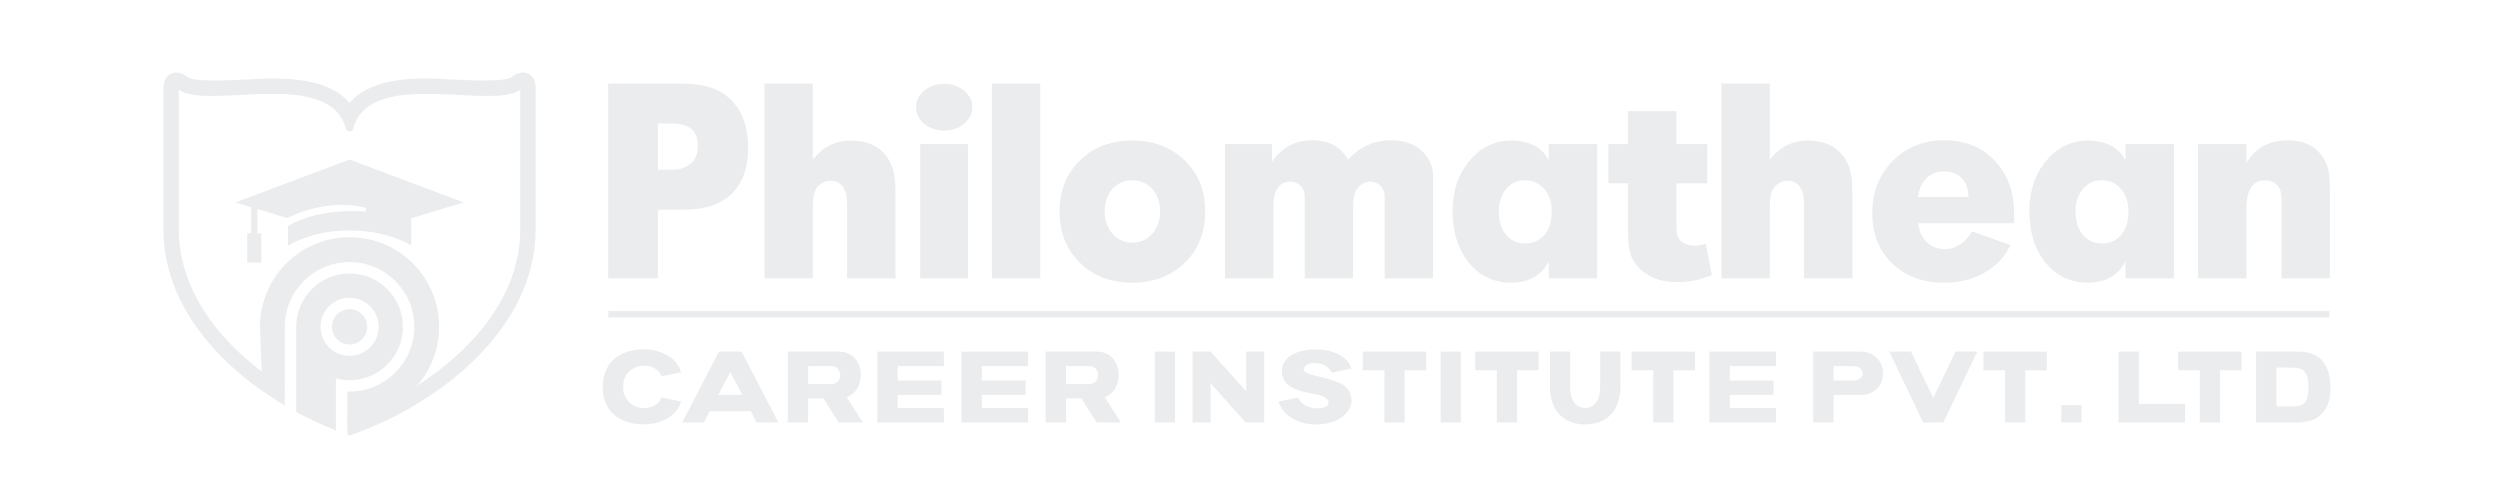
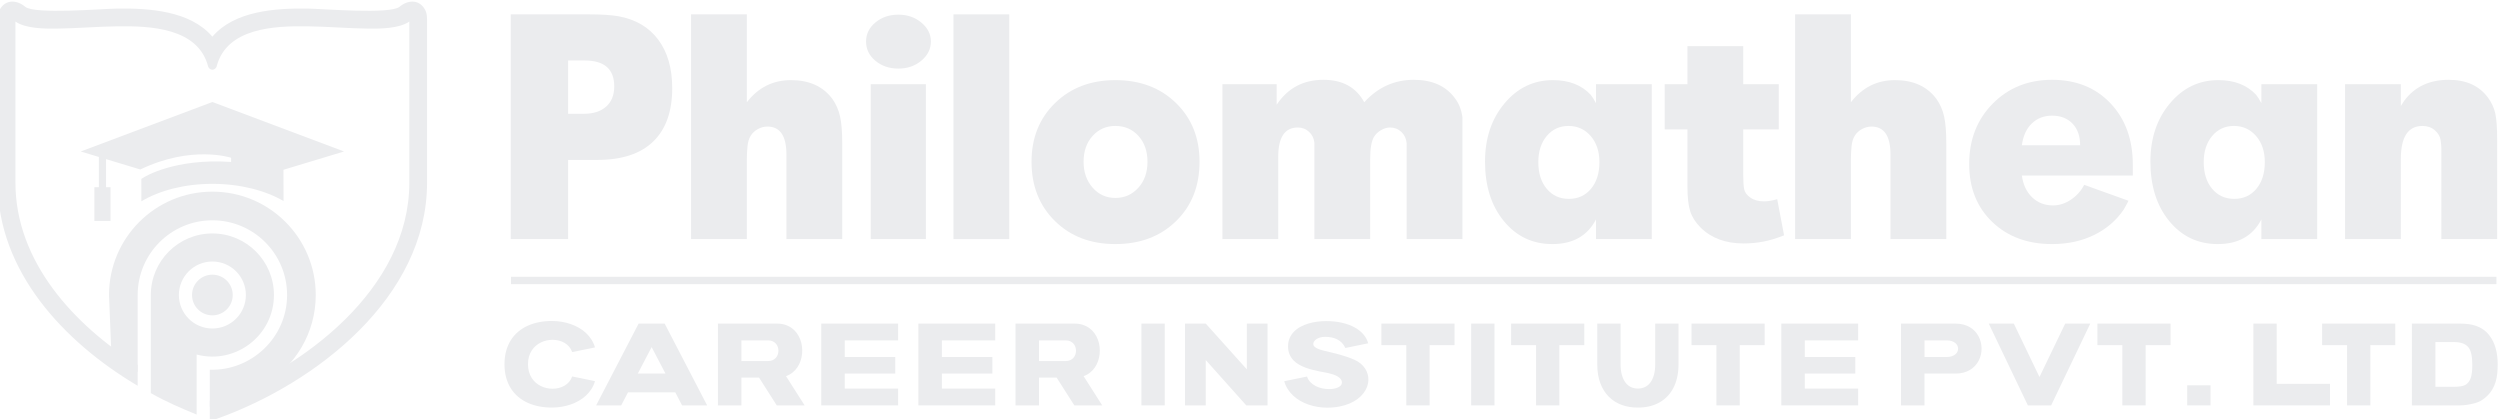
- <svg xmlns="http://www.w3.org/2000/svg" xml:space="preserve" width="50mm" height="10mm" version="1.1" shape-rendering="geometricPrecision" text-rendering="geometricPrecision" image-rendering="optimizeQuality" fill-rule="evenodd" clip-rule="evenodd" viewBox="0 0 5000 1000">
+ <svg xmlns="http://www.w3.org/2000/svg" xml:space="preserve" width="77.243mm" height="12.939mm" version="1.1" shape-rendering="geometricPrecision" text-rendering="geometricPrecision" image-rendering="optimizeQuality" fill-rule="evenodd" clip-rule="evenodd" viewBox="0 0 7724.3 1293.9">
  <g id="Layer_x0020_1">
-     <g id="_2494836480544">
+     <g id="_2494831022944">
      <g>
-         <path fill="#EBECEE" fill-rule="nonzero" d="M1246.21 773.53c0,4.8 0.57,9.2 1.71,13.18 1.14,3.99 2.72,7.56 4.75,10.73 2.02,3.16 4.39,5.91 7.11,8.25 2.72,2.34 5.66,4.27 8.82,5.82 3.17,1.58 6.46,2.72 9.9,3.48 3.45,0.76 6.9,1.14 10.35,1.14 3.76,0 7.4,-0.45 10.97,-1.36 3.57,-0.89 6.86,-2.25 9.87,-4.02 3,-1.8 5.66,-4.02 7.94,-6.67 2.27,-2.66 4.01,-5.76 5.18,-9.24l39.54 8.1c-1.4,4.93 -3.42,9.45 -6.11,13.63 -2.69,4.17 -5.82,7.97 -9.45,11.35 -3.64,3.42 -7.69,6.39 -12.15,8.95 -4.46,2.57 -9.2,4.75 -14.23,6.49 -5.03,1.74 -10.22,3.06 -15.62,3.98 -5.41,0.92 -10.85,1.39 -16.39,1.43 -7.84,0.03 -15.34,-0.61 -22.48,-1.97 -7.15,-1.36 -13.79,-3.41 -19.93,-6.16 -6.13,-2.75 -11.7,-6.23 -16.7,-10.44 -4.99,-4.17 -9.26,-9.08 -12.77,-14.64 -3.51,-5.54 -6.23,-11.83 -8.16,-18.79 -1.93,-6.99 -2.88,-14.67 -2.88,-23.05 0,-8.39 0.95,-16.07 2.88,-23.06 1.93,-6.96 4.65,-13.25 8.16,-18.79 3.51,-5.56 7.78,-10.47 12.77,-14.64 5,-4.21 10.57,-7.69 16.7,-10.44 6.14,-2.75 12.78,-4.8 19.93,-6.16 7.14,-1.36 14.64,-2 22.48,-1.96 5.54,0.03 10.98,0.5 16.39,1.42 5.4,0.92 10.59,2.24 15.62,3.98 5.03,1.74 9.77,3.92 14.23,6.49 4.46,2.56 8.51,5.53 12.15,8.95 3.63,3.38 6.76,7.18 9.42,11.35 2.66,4.14 4.71,8.7 6.14,13.63l-39.54 8.1c-1.17,-3.48 -2.91,-6.58 -5.18,-9.24 -2.28,-2.65 -4.94,-4.87 -7.94,-6.67 -3.01,-1.77 -6.3,-3.13 -9.87,-4.02 -3.57,-0.91 -7.21,-1.36 -10.97,-1.36 -3.45,0 -6.9,0.38 -10.35,1.14 -3.44,0.76 -6.73,1.9 -9.9,3.45 -3.16,1.52 -6.1,3.45 -8.82,5.79 -2.72,2.34 -5.09,5.09 -7.11,8.19 -2.03,3.13 -3.61,6.67 -4.75,10.59 -1.14,3.96 -1.71,8.29 -1.71,13.07z" />
-         <path id="_1" fill="#EBECEE" fill-rule="nonzero" d="M1364.36 844.97l73.63 -141.75 45.17 0 73.62 141.75 -43.45 0 -11.77 -22.58 -81.97 0 -11.77 22.58 -43.46 0zm120.19 -55.16l-23.97 -45.86 -23.98 45.86 47.95 0z" />
-         <path id="_2" fill="#EBECEE" fill-rule="nonzero" d="M1677.9 703.22c5.28,0 10.06,0.7 14.36,2.12 4.3,1.42 8.13,3.35 11.51,5.85 3.39,2.5 6.26,5.44 8.67,8.82 2.4,3.39 4.33,7.02 5.82,10.91 1.48,3.89 2.46,7.94 2.97,12.18 0.51,4.24 0.54,8.44 0.13,12.65 -0.42,4.21 -1.33,8.29 -2.69,12.27 -1.36,3.99 -3.23,7.69 -5.54,11.07 -2.31,3.39 -5.12,6.42 -8.38,9.05 -3.26,2.62 -7.02,4.68 -11.23,6.16l32.26 50.67 -48.32 0 -30.68 -48.14 -30.55 0 0 48.14 -40.74 0 0 -141.75 102.41 0zm-61.67 64.9l46.43 0c2.94,0 5.53,-0.51 7.74,-1.55 2.22,-1.05 4.05,-2.37 5.54,-4.05 1.49,-1.68 2.59,-3.57 3.32,-5.73 0.73,-2.15 1.11,-4.33 1.11,-6.57 0,-2.25 -0.38,-4.43 -1.11,-6.58 -0.73,-2.15 -1.83,-4.05 -3.32,-5.73 -1.49,-1.67 -3.32,-3 -5.54,-4.04 -2.21,-1.05 -4.8,-1.55 -7.74,-1.55l-46.43 0 0 35.8z" />
-         <polygon id="_3" fill="#EBECEE" fill-rule="nonzero" points="1754.61,844.97 1754.61,703.22 1887.82,703.22 1887.82,732.32 1795.35,732.32 1795.35,761.1 1882.89,761.1 1882.89,789.81 1795.35,789.81 1795.35,815.87 1887.82,815.87 1887.82,844.97 " />
-         <polygon id="_4" fill="#EBECEE" fill-rule="nonzero" points="1922.98,844.97 1922.98,703.22 2056.19,703.22 2056.19,732.32 1963.72,732.32 1963.72,761.1 2051.26,761.1 2051.26,789.81 1963.72,789.81 1963.72,815.87 2056.19,815.87 2056.19,844.97 " />
-         <path id="_5" fill="#EBECEE" fill-rule="nonzero" d="M2193.76 703.22c5.28,0 10.06,0.7 14.36,2.12 4.3,1.42 8.13,3.35 11.51,5.85 3.39,2.5 6.26,5.44 8.67,8.82 2.4,3.39 4.33,7.02 5.82,10.91 1.48,3.89 2.46,7.94 2.97,12.18 0.51,4.24 0.54,8.44 0.13,12.65 -0.42,4.21 -1.33,8.29 -2.69,12.27 -1.36,3.99 -3.23,7.69 -5.54,11.07 -2.31,3.39 -5.12,6.42 -8.38,9.05 -3.26,2.62 -7.02,4.68 -11.23,6.16l32.26 50.67 -48.32 0 -30.68 -48.14 -30.55 0 0 48.14 -40.74 0 0 -141.75 102.41 0zm-61.67 64.9l46.43 0c2.94,0 5.53,-0.51 7.74,-1.55 2.22,-1.05 4.05,-2.37 5.54,-4.05 1.49,-1.68 2.59,-3.57 3.32,-5.73 0.73,-2.15 1.11,-4.33 1.11,-6.57 0,-2.25 -0.38,-4.43 -1.11,-6.58 -0.73,-2.15 -1.83,-4.05 -3.32,-5.73 -1.49,-1.67 -3.32,-3 -5.54,-4.04 -2.21,-1.05 -4.8,-1.55 -7.74,-1.55l-46.43 0 0 35.8z" />
-         <polygon id="_6" fill="#EBECEE" fill-rule="nonzero" points="2309.62,703.22 2350.04,703.22 2350.04,844.97 2309.62,844.97 " />
-         <polygon id="_7" fill="#EBECEE" fill-rule="nonzero" points="2385.2,703.22 2421.16,703.22 2492.4,782.54 2492.4,703.22 2528.29,703.22 2528.29,844.97 2491.38,844.97 2421.16,766.41 2421.16,844.97 2385.2,844.97 " />
-         <path id="_8" fill="#EBECEE" fill-rule="nonzero" d="M2596.72 795c1.27,3.83 3.26,7.15 6.01,9.9 2.75,2.75 5.85,5.03 9.36,6.77 3.51,1.74 7.24,3.03 11.23,3.86 3.98,0.82 7.84,1.23 11.61,1.23 3.03,0 5.91,-0.25 8.6,-0.76 2.69,-0.51 5.06,-1.23 7.08,-2.21 2.03,-0.98 3.64,-2.15 4.81,-3.51 1.17,-1.36 1.77,-2.95 1.77,-4.72 0,-2.37 -0.69,-4.42 -2.12,-6.2 -1.42,-1.77 -3.25,-3.32 -5.53,-4.64 -2.28,-1.33 -4.84,-2.47 -7.66,-3.39 -2.81,-0.92 -5.63,-1.71 -8.41,-2.34 -2.78,-0.63 -5.41,-1.14 -7.87,-1.55 -2.47,-0.41 -4.49,-0.76 -6.11,-1.11 -3.92,-0.79 -8.03,-1.7 -12.3,-2.75 -4.27,-1.04 -8.48,-2.31 -12.59,-3.82 -4.11,-1.52 -8.03,-3.32 -11.76,-5.44 -3.73,-2.12 -6.99,-4.65 -9.81,-7.63 -2.81,-2.97 -5.03,-6.42 -6.7,-10.37 -1.68,-3.95 -2.5,-8.48 -2.5,-13.63 0,-5.31 0.92,-10.09 2.75,-14.3 1.84,-4.2 4.33,-7.93 7.5,-11.19 3.16,-3.26 6.86,-6.04 11.13,-8.35 4.27,-2.31 8.82,-4.21 13.73,-5.69 4.9,-1.49 9.96,-2.57 15.24,-3.26 5.28,-0.7 10.47,-1.05 15.62,-1.05 10.22,0 19.48,0.99 27.8,2.95 8.32,1.96 15.59,4.65 21.79,8.09 6.2,3.45 11.29,7.5 15.25,12.21 3.95,4.71 6.67,9.8 8.09,15.28l-39.53 8.09c-1.68,-3.63 -3.76,-6.67 -6.23,-9.14 -2.47,-2.46 -5.22,-4.46 -8.22,-5.94 -3.01,-1.49 -6.26,-2.57 -9.78,-3.23 -3.51,-0.66 -7.14,-0.98 -10.94,-0.98 -3.13,0 -5.94,0.35 -8.47,1.08 -2.53,0.72 -4.68,1.67 -6.46,2.84 -1.77,1.17 -3.13,2.53 -4.11,4.02 -0.98,1.48 -1.45,3.03 -1.45,4.58 0,1.49 0.57,2.82 1.67,3.99 1.11,1.17 2.57,2.24 4.37,3.19 1.8,0.95 3.79,1.77 6.04,2.5 2.24,0.73 4.49,1.36 6.77,1.9 4.42,1.04 8.88,2.12 13.38,3.19 4.49,1.08 8.95,2.22 13.4,3.45 4.46,1.23 8.86,2.59 13.19,4.08 4.34,1.49 8.61,3.16 12.78,5.03 4.05,1.8 7.59,3.98 10.63,6.55 3.03,2.56 5.56,5.34 7.56,8.41 1.99,3.07 3.47,6.29 4.46,9.71 0.98,3.41 1.42,6.89 1.32,10.44 -0.09,3.79 -0.82,7.62 -2.24,11.48 -1.43,3.85 -3.48,7.55 -6.17,11.1 -2.69,3.54 -6.04,6.86 -10.06,9.93 -4.01,3.07 -8.66,5.75 -13.94,8 -5.29,2.24 -11.23,4.05 -17.84,5.34 -6.61,1.3 -13.85,1.96 -21.73,1.96 -5.53,-0.03 -10.97,-0.5 -16.38,-1.42 -5.41,-0.92 -10.6,-2.24 -15.63,-3.98 -5.02,-1.74 -9.77,-3.92 -14.23,-6.49 -4.46,-2.56 -8.5,-5.56 -12.14,-8.95 -3.64,-3.38 -6.77,-7.18 -9.46,-11.35 -2.69,-4.18 -4.71,-8.73 -6.1,-13.66l39.53 -8.1z" />
-         <polygon id="_9" fill="#EBECEE" fill-rule="nonzero" points="2725.62,703.22 2852.44,703.22 2852.44,740.54 2809.24,740.54 2809.24,844.97 2768.82,844.97 2768.82,740.54 2725.62,740.54 " />
-         <polygon id="_10" fill="#EBECEE" fill-rule="nonzero" points="2881.27,703.22 2921.69,703.22 2921.69,844.97 2881.27,844.97 " />
-         <polygon id="_11" fill="#EBECEE" fill-rule="nonzero" points="2950.53,703.22 3077.35,703.22 3077.35,740.54 3034.15,740.54 3034.15,844.97 2993.73,844.97 2993.73,740.54 2950.53,740.54 " />
-         <path id="_12" fill="#EBECEE" fill-rule="nonzero" d="M3099.86 773.72l0 -70.5 40.42 0 0 70.34c0,7.11 0.76,13.34 2.24,18.63 1.49,5.28 3.58,9.7 6.23,13.22 2.66,3.51 5.82,6.13 9.49,7.84 3.67,1.71 7.69,2.56 12.08,2.56 4.4,0 8.41,-0.85 12.08,-2.56 3.67,-1.71 6.83,-4.33 9.49,-7.84 2.66,-3.52 4.71,-7.94 6.2,-13.22 1.49,-5.29 2.21,-11.52 2.21,-18.63l0 -70.34 40.42 0 0 70.5c0,8.38 -0.82,16.06 -2.43,23.05 -1.62,6.96 -3.92,13.25 -6.93,18.79 -3,5.56 -6.61,10.47 -10.85,14.64 -4.23,4.21 -8.98,7.69 -14.2,10.44 -5.22,2.75 -10.88,4.8 -16.92,6.16 -6.04,1.36 -12.39,2 -19.07,1.97 -9.99,0.09 -19.29,-1.43 -27.86,-4.53 -8.57,-3.1 -16.04,-7.78 -22.36,-14.04 -6.33,-6.26 -11.29,-14.11 -14.87,-23.5 -3.57,-9.42 -5.37,-20.43 -5.37,-32.98z" />
-         <polygon id="_13" fill="#EBECEE" fill-rule="nonzero" points="3263.23,703.22 3390.05,703.22 3390.05,740.54 3346.85,740.54 3346.85,844.97 3306.43,844.97 3306.43,740.54 3263.23,740.54 " />
-         <polygon id="_14" fill="#EBECEE" fill-rule="nonzero" points="3418.88,844.97 3418.88,703.22 3552.09,703.22 3552.09,732.32 3459.62,732.32 3459.62,761.1 3547.16,761.1 3547.16,789.81 3459.62,789.81 3459.62,815.87 3552.09,815.87 3552.09,844.97 " />
-         <path id="_15" fill="#EBECEE" fill-rule="nonzero" d="M3720.95 703.22c4.99,0 9.58,0.57 13.72,1.68 4.18,1.1 7.91,2.65 11.26,4.64 3.35,2 6.29,4.34 8.76,7.06 2.5,2.72 4.59,5.69 6.26,8.88 1.68,3.2 2.94,6.58 3.8,10.09 0.85,3.51 1.3,7.09 1.33,10.72 0.03,3.64 -0.35,7.22 -1.17,10.79 -0.83,3.57 -2.06,6.96 -3.74,10.18 -1.67,3.23 -3.76,6.23 -6.29,8.99 -2.53,2.75 -5.44,5.15 -8.79,7.17 -3.32,2.03 -7.09,3.61 -11.32,4.75 -4.21,1.14 -8.83,1.67 -13.82,1.64l-53.83 0 0 55.16 -40.71 0 0 -141.75 94.54 0zm-53.8 29.1l0 28.78 38.58 0c3.29,0 6.17,-0.42 8.64,-1.27 2.46,-0.85 4.52,-1.93 6.16,-3.29 1.65,-1.36 2.88,-2.88 3.67,-4.62 0.79,-1.74 1.2,-3.51 1.2,-5.31 0,-1.77 -0.41,-3.51 -1.26,-5.25 -0.85,-1.74 -2.09,-3.26 -3.73,-4.58 -1.65,-1.33 -3.7,-2.41 -6.14,-3.23 -2.43,-0.82 -5.28,-1.23 -8.54,-1.23l-38.58 0z" />
-         <polygon id="_16" fill="#EBECEE" fill-rule="nonzero" points="3778.53,703.22 3821.98,703.22 3866.45,795.82 3911.04,703.22 3954.5,703.22 3886.69,844.97 3846.34,844.97 " />
-         <polygon id="_17" fill="#EBECEE" fill-rule="nonzero" points="3966.89,703.22 4093.71,703.22 4093.71,740.54 4050.51,740.54 4050.51,844.97 4010.09,844.97 4010.09,740.54 3966.89,740.54 " />
-         <polygon id="_18" fill="#EBECEE" fill-rule="nonzero" points="4122.54,810.18 4162.96,810.18 4162.96,844.97 4122.54,844.97 " />
-         <polygon id="_19" fill="#EBECEE" fill-rule="nonzero" points="4237.27,703.22 4277.66,703.22 4277.66,807.65 4370.11,807.65 4370.11,844.97 4237.27,844.97 " />
-         <polygon id="_20" fill="#EBECEE" fill-rule="nonzero" points="4356.43,703.22 4483.25,703.22 4483.25,740.54 4440.05,740.54 4440.05,844.97 4399.63,844.97 4399.63,740.54 4356.43,740.54 " />
-         <path id="_21" fill="#EBECEE" fill-rule="nonzero" d="M4512.08 703.22l83.31 0c4.96,0 9.8,0.28 14.48,0.85 4.68,0.57 9.17,1.62 13.48,3.1 4.3,1.49 8.35,3.54 12.17,6.14 3.83,2.59 7.35,5.94 10.54,10.02 2.63,3.26 4.84,6.8 6.71,10.63 1.86,3.83 3.38,7.88 4.55,12.11 1.17,4.24 2.06,8.67 2.63,13.29 0.57,4.61 0.85,9.36 0.85,14.2 0,5.44 -0.25,10.72 -0.73,15.81 -0.47,5.09 -1.42,9.99 -2.81,14.71 -1.39,4.71 -3.35,9.2 -5.91,13.5 -2.57,4.3 -5.92,8.38 -10.09,12.21 -6.05,5.66 -12.63,9.42 -19.75,11.32 -4.84,1.27 -9.42,2.22 -13.72,2.88 -4.31,0.66 -8.45,0.98 -12.4,0.98l-83.31 0 0 -141.75zm40.74 32.01l0 77.54 32 0c9.11,0 15.63,-1.04 19.55,-3.1 1.99,-1.1 3.67,-2.43 5.06,-4.04 1.39,-1.62 2.56,-3.39 3.48,-5.35 0.92,-1.96 1.64,-4.05 2.15,-6.23 0.51,-2.18 0.89,-4.43 1.14,-6.67 0.25,-2.25 0.41,-4.49 0.47,-6.71 0.07,-2.21 0.1,-4.3 0.1,-6.23 0,-15.15 -2.44,-25.43 -7.34,-30.87 -4.93,-5.56 -13.06,-8.34 -24.42,-8.34l-32.19 0z" />
-         <path fill="#EBECEE" fill-rule="nonzero" d="M1216.35 556.69l0 -389.58 135.63 0c21.25,0 38.18,1.08 50.79,3.24 29.9,5.41 52.95,18.92 69.16,40.53 16.21,21.61 24.31,49.71 24.31,84.29 0,40.34 -10.98,71.14 -32.96,92.4 -21.97,21.25 -54.21,31.88 -96.72,31.88l-50.79 0 0 137.24 -99.42 0zm99.42 -309.61l0 92.4 27.56 0c16.21,0 29,-4.15 38.36,-12.43 9.37,-8.29 14.05,-19.99 14.05,-35.12 0,-29.9 -17.11,-44.85 -51.33,-44.85l-28.64 0z" />
-         <path id="_1_0" fill="#EBECEE" fill-rule="nonzero" d="M1528.9 556.69l0 -389.58 96.72 0 0 152.38c19.72,-25.58 45.21,-38.37 76.46,-38.37 31.61,0 55.47,10.81 71.68,32.42 6.4,9.01 10.9,19.18 13.42,30.53 2.52,11.35 3.78,26.93 3.78,46.74l0 165.88 -96.72 0 0 -146.43c0,-32.42 -10.98,-48.63 -32.96,-48.63 -5.67,0 -11.16,1.44 -16.48,4.32 -5.31,2.89 -9.54,6.76 -12.51,11.62 -3.07,4.86 -4.87,11.08 -5.59,18.64 -0.72,7.57 -1.08,14.59 -1.08,21.07l0 139.41 -96.72 0z" />
-         <path id="_2_1" fill="#EBECEE" fill-rule="nonzero" d="M1840.37 556.69l0 -268.54 95.65 0 0 268.54 -95.65 0zm-8.1 -342.57c0,-12.97 5.4,-23.95 16.21,-32.96 10.81,-9 24.13,-13.51 39.98,-13.51 15.49,0 28.73,4.6 39.72,13.78 10.99,9.19 16.49,20.08 16.49,32.69 0,12.97 -5.5,24.05 -16.49,33.23 -10.99,9.19 -24.23,13.78 -39.72,13.78 -15.85,0 -29.17,-4.5 -39.98,-13.51 -10.81,-9 -16.21,-20.17 -16.21,-33.5z" />
-         <polygon id="_3_2" fill="#EBECEE" fill-rule="nonzero" points="1983.8,556.69 1983.8,167.11 2080.52,167.11 2080.52,556.69 " />
-         <path id="_4_3" fill="#EBECEE" fill-rule="nonzero" d="M2119.12 422.69c0,-41.43 13.6,-75.38 40.79,-101.85 27.2,-26.48 62.05,-39.72 104.56,-39.72 42.86,0 77.89,13.24 105.09,39.72 27.2,26.47 40.8,60.42 40.8,101.85 0,42.14 -13.6,76.45 -40.8,102.93 -27.2,26.48 -62.23,39.72 -105.09,39.72 -42.87,0 -77.81,-13.33 -104.83,-39.99 -27.01,-26.66 -40.52,-60.88 -40.52,-102.66zm145.35 -62.14c-15.85,0 -29,5.76 -39.45,17.29 -10.44,11.53 -15.67,26.48 -15.67,44.85 0,18.01 5.23,32.96 15.67,44.85 10.45,11.88 23.6,17.83 39.45,17.83 15.85,0 29.08,-5.86 39.71,-17.56 10.63,-11.71 15.94,-26.75 15.94,-45.12 0,-18.37 -5.22,-33.32 -15.67,-44.85 -10.45,-11.53 -23.77,-17.29 -39.98,-17.29z" />
-         <path id="_5_4" fill="#EBECEE" fill-rule="nonzero" d="M2450.03 556.69l0 -268.54 94.02 0 0 35.66c19.09,-28.82 46.11,-43.23 81.05,-43.23 33.14,0 56.73,12.97 70.78,38.91 23.6,-25.94 52.24,-38.91 85.92,-38.91 31.88,0 55.65,10.63 71.23,31.88 6.93,9.01 11.26,19.99 13.06,32.96l0 40.53 0 170.74 -96.72 0 0 -146.7 0 -19.54c-0.72,-8.02 -3.78,-14.5 -9.28,-19.63 -5.4,-5.05 -11.97,-7.57 -19.63,-7.57 -5.04,0 -10.27,1.53 -15.49,4.59 -5.31,3.07 -9.36,7.03 -12.25,11.71 -4.41,7.57 -6.57,20.26 -6.57,38.01l0 139.13 -96.72 0 0 -148.59 0 -18.37c-0.72,-7.57 -3.78,-13.87 -9.19,-18.91 -5.4,-5.05 -11.88,-7.57 -19.45,-7.57 -22.69,0 -34.04,16.93 -34.04,50.79l0 142.65 -96.72 0z" />
-         <path id="_6_5" fill="#EBECEE" fill-rule="nonzero" d="M3097.6 321.11l0 -32.96 96.71 0 0 268.54 -96.71 0 0 -34.04c-14.77,28.46 -39.99,42.69 -75.65,42.69 -34.23,0 -62.24,-13.24 -84.03,-39.81 -21.8,-26.48 -32.69,-60.88 -32.69,-103.11 0,-40.44 11.25,-74.12 33.77,-100.95 22.51,-26.93 50.52,-40.35 84.03,-40.35 27.74,0 49.53,8.47 65.38,25.4 2.88,3.6 5.94,8.46 9.19,14.59zm-47.55 39.44c-15.49,0 -28.1,5.85 -37.84,17.47 -9.72,11.62 -14.59,26.66 -14.59,45.21 0,19.27 4.87,34.67 14.59,46.29 9.74,11.61 22.53,17.47 38.38,17.47 15.85,0 28.63,-5.86 38.36,-17.47 9.73,-11.62 14.59,-27.02 14.59,-46.29 0,-18.55 -5.04,-33.59 -15.13,-45.21 -10.09,-11.62 -22.87,-17.47 -38.36,-17.47z" />
-         <path id="_7_6" fill="#EBECEE" fill-rule="nonzero" d="M3216.71 366.49l0 -78.34 39.44 0 0 -65.92 96.72 0 0 65.92 61.6 0 0 78.34 -61.6 0 0 79.43c0,10.81 0.54,18.91 1.62,24.32 1.08,5.4 4.68,10.26 10.81,14.59 6.12,4.32 14.05,6.48 23.77,6.48 6.49,0 14.05,-1.26 22.7,-3.78l11.88 62.68c-12.6,5.04 -24.49,8.64 -35.66,10.8 -11.16,2.16 -22.69,3.24 -34.58,3.24 -31.16,0 -55.92,-9.18 -74.47,-27.55 -8.65,-8.65 -14.68,-18.01 -17.93,-28.1 -3.24,-10.09 -4.86,-24.31 -4.86,-42.69l0 -99.42 -39.44 0z" />
-         <path id="_8_7" fill="#EBECEE" fill-rule="nonzero" d="M3442.8 556.69l0 -389.58 96.72 0 0 152.38c19.72,-25.58 45.21,-38.37 76.46,-38.37 31.61,0 55.47,10.81 71.68,32.42 6.4,9.01 10.9,19.18 13.42,30.53 2.52,11.35 3.78,26.93 3.78,46.74l0 165.88 -96.72 0 0 -146.43c0,-32.42 -10.98,-48.63 -32.96,-48.63 -5.67,0 -11.16,1.44 -16.48,4.32 -5.31,2.89 -9.54,6.76 -12.51,11.62 -3.07,4.86 -4.87,11.08 -5.59,18.64 -0.72,7.57 -1.08,14.59 -1.08,21.07l0 139.41 -96.72 0z" />
-         <path id="_9_8" fill="#EBECEE" fill-rule="nonzero" d="M4028.22 446.46l-192.36 0c2.16,15.85 8.11,28.46 17.83,37.83 9.73,9.36 21.8,14.04 36.21,14.04 10.8,0 21.16,-3.33 31.07,-9.99 9.9,-6.67 17.56,-15.22 22.96,-25.67l76.73 27.56c-1.08,2.52 -2.44,5.13 -4.06,7.83 -1.62,2.71 -2.97,5.14 -4.05,7.3 -12.97,19.09 -30.17,33.86 -51.6,44.31 -21.43,10.44 -45.66,15.67 -72.67,15.67 -42.51,0 -77.09,-12.79 -103.75,-38.37 -26.65,-25.57 -39.98,-59.07 -39.98,-100.5 0,-42.15 13.6,-77 40.79,-104.55 27.2,-27.56 61.51,-41.34 102.94,-41.34 41.78,0 75.55,13.6 101.31,40.8 25.75,27.19 38.63,62.76 38.63,106.71l0 18.37zm-139.94 -103.74c-14.05,0 -25.76,4.5 -35.13,13.51 -9.36,9 -15.13,21.61 -17.29,37.82l101.05 0c0,-15.85 -4.42,-28.37 -13.24,-37.55 -8.83,-9.19 -20.63,-13.78 -35.39,-13.78z" />
-         <path id="_10_9" fill="#EBECEE" fill-rule="nonzero" d="M4251.09 321.11l0 -32.96 96.71 0 0 268.54 -96.71 0 0 -34.04c-14.77,28.46 -39.99,42.69 -75.65,42.69 -34.22,0 -62.23,-13.24 -84.03,-39.81 -21.8,-26.48 -32.69,-60.88 -32.69,-103.11 0,-40.44 11.25,-74.12 33.77,-100.95 22.52,-26.93 50.53,-40.35 84.03,-40.35 27.74,0 49.53,8.47 65.38,25.4 2.88,3.6 5.94,8.46 9.19,14.59zm-47.55 39.44c-15.49,0 -28.1,5.85 -37.83,17.47 -9.72,11.62 -14.59,26.66 -14.59,45.21 0,19.27 4.87,34.67 14.59,46.29 9.73,11.61 22.52,17.47 38.37,17.47 15.85,0 28.63,-5.86 38.36,-17.47 9.73,-11.62 14.59,-27.02 14.59,-46.29 0,-18.55 -5.04,-33.59 -15.13,-45.21 -10.09,-11.62 -22.87,-17.47 -38.36,-17.47z" />
-         <path id="_11_10" fill="#EBECEE" fill-rule="nonzero" d="M4396.13 556.69l0 -268.54 96.72 0 0 37.82 5.95 -9.19c17.92,-24.13 43.58,-36.2 76.99,-36.2 30.53,0 53.32,10.45 68.44,31.34 6.04,8.29 10.18,17.29 12.34,27.02 2.16,9.72 3.24,24.85 3.24,45.38l0 172.37 -96.71 0 0 -145.89 0 -10.81c0,-3.96 -0.46,-9 -1.36,-15.12 -0.9,-6.13 -4.23,-11.71 -9.9,-16.76 -5.77,-5.04 -12.88,-7.56 -21.43,-7.56 -25.04,0 -37.56,19.09 -37.56,57.28l0 138.86 -96.72 0z" />
-         <rect fill="#EBECEE" x="1216.77" y="622.04" width="3441.83" height="12.81" />
+         <path fill="#EBECEE" fill-rule="nonzero" d="M1631.33 1125.15c0,8.57 1.01,16.41 3.04,23.51 2.03,7.1 4.85,13.47 8.46,19.11 3.61,5.64 7.83,10.54 12.68,14.71 4.85,4.17 10.09,7.61 15.73,10.37 5.64,2.82 11.5,4.85 17.64,6.2 6.15,1.36 12.29,2.03 18.43,2.03 6.71,0 13.19,-0.79 19.56,-2.42 6.37,-1.58 12.24,-4 17.59,-7.16 5.36,-3.21 10.09,-7.16 14.15,-11.89 4.06,-4.74 7.16,-10.26 9.24,-16.46l70.46 14.43c-2.48,8.79 -6.08,16.85 -10.87,24.29 -4.8,7.44 -10.38,14.21 -16.86,20.24 -6.48,6.09 -13.7,11.38 -21.64,15.95 -7.95,4.57 -16.41,8.45 -25.37,11.56 -8.96,3.1 -18.21,5.46 -27.85,7.1 -9.63,1.63 -19.33,2.48 -29.19,2.53 -13.98,0.06 -27.34,-1.07 -40.08,-3.49 -12.74,-2.42 -24.58,-6.09 -35.51,-10.99 -10.94,-4.91 -20.86,-11.11 -29.77,-18.6 -8.9,-7.44 -16.51,-16.18 -22.77,-26.1 -6.26,-9.87 -11.1,-21.08 -14.54,-33.49 -3.44,-12.45 -5.13,-26.15 -5.13,-41.09 0,-14.94 1.69,-28.63 5.13,-41.09 3.44,-12.4 8.28,-23.62 14.54,-33.48 6.26,-9.92 13.87,-18.66 22.77,-26.1 8.91,-7.5 18.83,-13.7 29.77,-18.6 10.93,-4.91 22.77,-8.57 35.51,-11 12.74,-2.42 26.1,-3.55 40.08,-3.49 9.86,0.06 19.56,0.9 29.19,2.54 9.64,1.63 18.89,4 27.85,7.1 8.96,3.1 17.42,6.99 25.37,11.55 7.94,4.57 15.16,9.87 21.64,15.96 6.48,6.03 12.06,12.79 16.8,20.23 4.73,7.39 8.4,15.5 10.93,24.3l-70.46 14.43c-2.08,-6.2 -5.18,-11.73 -9.24,-16.46 -4.06,-4.74 -8.79,-8.68 -14.15,-11.9 -5.35,-3.15 -11.22,-5.58 -17.59,-7.15 -6.37,-1.64 -12.85,-2.43 -19.56,-2.43 -6.14,0 -12.28,0.68 -18.43,2.03 -6.14,1.35 -12,3.38 -17.64,6.15 -5.64,2.7 -10.88,6.14 -15.73,10.31 -4.85,4.17 -9.07,9.08 -12.68,14.6 -3.61,5.58 -6.43,11.89 -8.46,18.88 -2.03,7.05 -3.04,14.77 -3.04,23.28z" />
+         <path id="_1" fill="#EBECEE" fill-rule="nonzero" d="M1841.9 1252.49l131.23 -252.64 80.49 0 131.22 252.64 -77.45 0 -20.96 -40.25 -146.11 0 -20.97 40.25 -77.45 0zm214.2 -98.31l-42.73 -81.73 -42.72 81.73 85.45 0z" />
+         <path id="_2" fill="#EBECEE" fill-rule="nonzero" d="M2400.72 999.85c9.42,0 17.93,1.24 25.59,3.77 7.67,2.54 14.49,5.98 20.52,10.43 6.03,4.46 11.16,9.7 15.45,15.73 4.28,6.03 7.72,12.51 10.37,19.45 2.65,6.93 4.39,14.14 5.3,21.7 0.9,7.55 0.95,15.05 0.22,22.54 -0.73,7.5 -2.37,14.77 -4.79,21.88 -2.42,7.1 -5.75,13.69 -9.86,19.72 -4.12,6.04 -9.14,11.45 -14.94,16.13 -5.81,4.67 -12.52,8.34 -20.01,10.99l57.49 90.3 -86.13 0 -54.68 -85.79 -54.46 0 0 85.79 -72.6 0 0 -252.64 182.53 0zm-109.93 115.66l82.76 0c5.24,0 9.87,-0.9 13.81,-2.76 3.95,-1.86 7.22,-4.22 9.87,-7.21 2.65,-2.99 4.62,-6.37 5.92,-10.2 1.29,-3.84 1.97,-7.73 1.97,-11.73 0,-4 -0.68,-7.89 -1.97,-11.72 -1.3,-3.84 -3.27,-7.22 -5.92,-10.21 -2.65,-2.98 -5.92,-5.35 -9.87,-7.21 -3.94,-1.86 -8.57,-2.76 -13.81,-2.76l-82.76 0 0 63.8z" />
+         <polygon id="_3" fill="#EBECEE" fill-rule="nonzero" points="2537.45,1252.49 2537.45,999.85 2774.87,999.85 2774.87,1051.71 2610.05,1051.71 2610.05,1103 2766.08,1103 2766.08,1154.18 2610.05,1154.18 2610.05,1200.63 2774.87,1200.63 2774.87,1252.49 " />
+         <polygon id="_4" fill="#EBECEE" fill-rule="nonzero" points="2837.54,1252.49 2837.54,999.85 3074.96,999.85 3074.96,1051.71 2910.14,1051.71 2910.14,1103 3066.17,1103 3066.17,1154.18 2910.14,1154.18 2910.14,1200.63 3074.96,1200.63 3074.96,1252.49 " />
+         <path id="_5" fill="#EBECEE" fill-rule="nonzero" d="M3320.15 999.85c9.42,0 17.93,1.24 25.59,3.77 7.67,2.54 14.49,5.98 20.52,10.43 6.03,4.46 11.16,9.7 15.45,15.73 4.28,6.03 7.72,12.51 10.37,19.45 2.65,6.93 4.39,14.14 5.3,21.7 0.9,7.55 0.95,15.05 0.22,22.54 -0.73,7.5 -2.37,14.77 -4.79,21.88 -2.42,7.1 -5.75,13.69 -9.86,19.72 -4.12,6.04 -9.14,11.45 -14.94,16.13 -5.81,4.67 -12.52,8.34 -20.01,10.99l57.49 90.3 -86.13 0 -54.67 -85.79 -54.46 0 0 85.79 -72.6 0 0 -252.64 182.52 0zm-109.92 115.66l82.75 0c5.24,0 9.87,-0.9 13.81,-2.76 3.95,-1.86 7.22,-4.22 9.87,-7.21 2.65,-2.99 4.62,-6.37 5.92,-10.2 1.29,-3.84 1.97,-7.73 1.97,-11.73 0,-4 -0.68,-7.89 -1.97,-11.72 -1.3,-3.84 -3.27,-7.22 -5.92,-10.21 -2.65,-2.98 -5.92,-5.35 -9.87,-7.21 -3.94,-1.86 -8.57,-2.76 -13.81,-2.76l-82.75 0 0 63.8z" />
+         <polygon id="_6" fill="#EBECEE" fill-rule="nonzero" points="3526.67,999.85 3598.71,999.85 3598.71,1252.49 3526.67,1252.49 " />
+         <polygon id="_7" fill="#EBECEE" fill-rule="nonzero" points="3661.37,999.85 3725.46,999.85 3852.4,1141.22 3852.4,999.85 3916.38,999.85 3916.38,1252.49 3850.6,1252.49 3725.46,1112.47 3725.46,1252.49 3661.37,1252.49 " />
+         <path id="_8" fill="#EBECEE" fill-rule="nonzero" d="M4038.35 1163.43c2.25,6.82 5.8,12.74 10.71,17.64 4.9,4.91 10.43,8.96 16.68,12.06 6.26,3.1 12.91,5.42 20.01,6.88 7.11,1.47 13.98,2.2 20.69,2.2 5.41,0 10.54,-0.45 15.33,-1.35 4.79,-0.91 9.02,-2.2 12.63,-3.95 3.61,-1.75 6.48,-3.83 8.57,-6.26 2.08,-2.42 3.15,-5.24 3.15,-8.39 0,-4.23 -1.24,-7.9 -3.77,-11.05 -2.54,-3.16 -5.81,-5.92 -9.87,-8.29 -4.06,-2.37 -8.62,-4.4 -13.64,-6.03 -5.01,-1.64 -10.03,-3.04 -14.99,-4.17 -4.96,-1.13 -9.64,-2.03 -14.04,-2.76 -4.39,-0.74 -8,-1.36 -10.88,-1.98 -6.99,-1.41 -14.31,-3.04 -21.92,-4.9 -7.61,-1.86 -15.11,-4.12 -22.44,-6.82 -7.33,-2.71 -14.32,-5.92 -20.97,-9.7 -6.65,-3.77 -12.46,-8.28 -17.47,-13.58 -5.02,-5.3 -8.96,-11.44 -11.95,-18.49 -2.99,-7.05 -4.46,-15.11 -4.46,-24.3 0,-9.47 1.64,-17.98 4.91,-25.47 3.27,-7.5 7.72,-14.15 13.36,-19.96 5.64,-5.8 12.23,-10.76 19.84,-14.88 7.61,-4.11 15.73,-7.5 24.46,-10.15 8.74,-2.64 17.76,-4.56 27.17,-5.8 9.42,-1.24 18.66,-1.86 27.85,-1.86 18.21,0 34.72,1.75 49.55,5.24 14.82,3.5 27.79,8.29 38.83,14.43 11.05,6.14 20.13,13.36 27.17,21.76 7.05,8.4 11.9,17.47 14.43,27.22l-70.46 14.44c-2.98,-6.49 -6.7,-11.9 -11.1,-16.3 -4.4,-4.39 -9.3,-7.94 -14.66,-10.59 -5.35,-2.65 -11.16,-4.57 -17.41,-5.75 -6.26,-1.19 -12.74,-1.75 -19.51,-1.75 -5.58,0 -10.59,0.62 -15.1,1.92 -4.51,1.29 -8.35,2.98 -11.5,5.07 -3.16,2.09 -5.58,4.51 -7.33,7.16 -1.75,2.65 -2.59,5.41 -2.59,8.17 0,2.65 1.01,5.02 2.98,7.1 1.98,2.09 4.57,4.01 7.78,5.7 3.22,1.69 6.77,3.15 10.77,4.45 4,1.3 8,2.42 12.06,3.38 7.89,1.86 15.84,3.78 23.85,5.7 8,1.91 15.95,3.94 23.9,6.14 7.94,2.2 15.78,4.62 23.5,7.27 7.72,2.65 15.33,5.64 22.77,8.96 7.22,3.22 13.53,7.11 18.94,11.67 5.42,4.57 9.92,9.53 13.48,15 3.55,5.46 6.2,11.21 7.94,17.3 1.75,6.09 2.54,12.29 2.37,18.6 -0.17,6.77 -1.46,13.59 -4,20.47 -2.54,6.87 -6.2,13.47 -10.99,19.78 -4.79,6.31 -10.77,12.23 -17.93,17.7 -7.16,5.47 -15.44,10.26 -24.86,14.26 -9.41,4 -20.01,7.22 -31.79,9.53 -11.78,2.31 -24.69,3.49 -38.72,3.49 -9.87,-0.05 -19.56,-0.9 -29.2,-2.53 -9.64,-1.64 -18.89,-4.01 -27.85,-7.11 -8.96,-3.1 -17.42,-6.99 -25.36,-11.55 -7.95,-4.57 -15.17,-9.92 -21.65,-15.95 -6.48,-6.04 -12.06,-12.8 -16.85,-20.24 -4.79,-7.44 -8.4,-15.56 -10.88,-24.35l70.46 -14.43z" />
+         <polygon id="_9" fill="#EBECEE" fill-rule="nonzero" points="4268.09,999.85 4494.12,999.85 4494.12,1066.36 4417.13,1066.36 4417.13,1252.49 4345.09,1252.49 4345.09,1066.36 4268.09,1066.36 " />
+         <polygon id="_10" fill="#EBECEE" fill-rule="nonzero" points="4545.52,999.85 4617.56,999.85 4617.56,1252.49 4545.52,1252.49 " />
+         <polygon id="_11" fill="#EBECEE" fill-rule="nonzero" points="4668.95,999.85 4894.98,999.85 4894.98,1066.36 4817.99,1066.36 4817.99,1252.49 4745.95,1252.49 4745.95,1066.36 4668.95,1066.36 " />
+         <path id="_12" fill="#EBECEE" fill-rule="nonzero" d="M4935.1 1125.49l0 -125.64 72.04 0 0 125.36c0,12.68 1.35,23.79 4,33.2 2.65,9.41 6.37,17.31 11.1,23.56 4.74,6.26 10.37,10.94 16.91,13.98 6.54,3.05 13.7,4.57 21.54,4.57 7.83,0 14.99,-1.52 21.53,-4.57 6.54,-3.04 12.17,-7.72 16.91,-13.98 4.73,-6.25 8.4,-14.15 11.05,-23.56 2.65,-9.41 3.94,-20.52 3.94,-33.2l0 -125.36 72.04 0 0 125.64c0,14.94 -1.46,28.64 -4.34,41.09 -2.87,12.41 -6.99,23.62 -12.34,33.49 -5.36,9.92 -11.78,18.66 -19.34,26.1 -7.55,7.49 -16.01,13.69 -25.31,18.6 -9.3,4.9 -19.39,8.57 -30.15,10.99 -10.77,2.42 -22.1,3.55 -33.99,3.49 -17.82,0.17 -34.39,-2.53 -49.66,-8.06 -15.28,-5.52 -28.58,-13.86 -39.86,-25.02 -11.27,-11.16 -20.12,-25.14 -26.49,-41.89 -6.37,-16.79 -9.58,-36.41 -9.58,-58.79z" />
+         <polygon id="_13" fill="#EBECEE" fill-rule="nonzero" points="5226.28,999.85 5452.31,999.85 5452.31,1066.36 5375.32,1066.36 5375.32,1252.49 5303.28,1252.49 5303.28,1066.36 5226.28,1066.36 " />
+         <polygon id="_14" fill="#EBECEE" fill-rule="nonzero" points="5503.7,1252.49 5503.7,999.85 5741.13,999.85 5741.13,1051.71 5576.3,1051.71 5576.3,1103 5732.34,1103 5732.34,1154.18 5576.3,1154.18 5576.3,1200.63 5741.13,1200.63 5741.13,1252.49 " />
+         <path id="_15" fill="#EBECEE" fill-rule="nonzero" d="M6042.07 999.85c8.9,0 17.08,1.01 24.46,2.98 7.44,1.98 14.09,4.74 20.07,8.29 5.97,3.55 11.21,7.72 15.61,12.57 4.45,4.85 8.17,10.15 11.16,15.84 2.99,5.69 5.24,11.73 6.77,17.98 1.52,6.26 2.31,12.63 2.36,19.11 0.06,6.48 -0.62,12.85 -2.08,19.22 -1.47,6.37 -3.67,12.4 -6.65,18.15 -2.99,5.75 -6.71,11.11 -11.22,16.01 -4.51,4.91 -9.7,9.19 -15.67,12.8 -5.92,3.6 -12.63,6.42 -20.18,8.45 -7.5,2.03 -15.73,2.99 -24.63,2.93l-95.94 0 0 98.31 -72.55 0 0 -252.64 168.49 0zm-95.89 51.86l0 51.29 68.77 0c5.87,0 10.99,-0.73 15.39,-2.25 4.4,-1.53 8.06,-3.44 10.99,-5.87 2.93,-2.42 5.13,-5.13 6.54,-8.23 1.41,-3.1 2.14,-6.25 2.14,-9.47 0,-3.15 -0.73,-6.25 -2.25,-9.35 -1.52,-3.1 -3.72,-5.81 -6.65,-8.18 -2.93,-2.36 -6.6,-4.28 -10.94,-5.75 -4.34,-1.46 -9.41,-2.19 -15.22,-2.19l-68.77 0z" />
+         <polygon id="_16" fill="#EBECEE" fill-rule="nonzero" points="6144.69,999.85 6222.14,999.85 6301.39,1164.89 6380.87,999.85 6458.32,999.85 6337.47,1252.49 6265.54,1252.49 " />
+         <polygon id="_17" fill="#EBECEE" fill-rule="nonzero" points="6480.4,999.85 6706.44,999.85 6706.44,1066.36 6629.44,1066.36 6629.44,1252.49 6557.4,1252.49 6557.4,1066.36 6480.4,1066.36 " />
+         <polygon id="_18" fill="#EBECEE" fill-rule="nonzero" points="6757.83,1190.48 6829.87,1190.48 6829.87,1252.49 6757.83,1252.49 " />
+         <polygon id="_19" fill="#EBECEE" fill-rule="nonzero" points="6962.31,999.85 7034.29,999.85 7034.29,1185.98 7199.06,1185.98 7199.06,1252.49 6962.31,1252.49 " />
+         <polygon id="_20" fill="#EBECEE" fill-rule="nonzero" points="7174.69,999.85 7400.72,999.85 7400.72,1066.36 7323.73,1066.36 7323.73,1252.49 7251.69,1252.49 7251.69,1066.36 7174.69,1066.36 " />
+         <path id="_21" fill="#EBECEE" fill-rule="nonzero" d="M7452.11 999.85l148.48 0c8.85,0 17.47,0.5 25.81,1.52 8.34,1.01 16.35,2.87 24.02,5.52 7.66,2.65 14.88,6.32 21.7,10.94 6.82,4.62 13.07,10.6 18.77,17.87 4.68,5.8 8.62,12.12 11.95,18.94 3.32,6.82 6.03,14.03 8.11,21.59 2.09,7.55 3.67,15.44 4.68,23.67 1.02,8.23 1.53,16.69 1.53,25.31 0,9.7 -0.46,19.11 -1.3,28.18 -0.85,9.08 -2.54,17.82 -5.02,26.22 -2.48,8.39 -5.97,16.4 -10.54,24.07 -4.56,7.66 -10.54,14.93 -17.98,21.75 -10.77,10.09 -22.49,16.8 -35.17,20.18 -8.63,2.26 -16.8,3.95 -24.47,5.13 -7.66,1.19 -15.05,1.75 -22.09,1.75l-148.48 0 0 -252.64zm72.6 57.04l0 138.22 57.05 0c16.23,0 27.84,-1.86 34.83,-5.53 3.56,-1.97 6.54,-4.34 9.02,-7.21 2.48,-2.88 4.57,-6.03 6.2,-9.53 1.64,-3.49 2.93,-7.21 3.84,-11.1 0.9,-3.89 1.57,-7.89 2.03,-11.9 0.45,-4 0.73,-8 0.84,-11.95 0.11,-3.94 0.17,-7.66 0.17,-11.1 0,-27 -4.34,-45.32 -13.08,-55.02 -8.79,-9.92 -23.28,-14.88 -43.51,-14.88l-57.39 0z" />
+         <path fill="#EBECEE" fill-rule="nonzero" d="M1578.1 738.7l0 -694.35 241.72 0c37.88,0 68.06,1.92 90.53,5.78 53.29,9.63 94.38,33.7 123.27,72.22 28.89,38.53 43.34,88.6 43.34,150.24 0,71.91 -19.59,126.8 -58.75,164.68 -39.16,37.88 -96.62,56.82 -172.38,56.82l-90.53 0 0 244.61 -177.2 0zm177.2 -551.82l0 164.68 49.12 0c28.89,0 51.68,-7.39 68.37,-22.15 16.69,-14.77 25.04,-35.63 25.04,-62.6 0,-53.29 -30.5,-79.93 -91.49,-79.93l-51.04 0z" />
+         <path id="_1_0" fill="#EBECEE" fill-rule="nonzero" d="M2135.17 738.7l0 -694.35 172.39 0 0 271.58c35.16,-45.59 80.58,-68.38 136.28,-68.38 56.33,0 98.87,19.26 127.76,57.78 11.4,16.05 19.42,34.19 23.91,54.41 4.5,20.23 6.75,48 6.75,83.31l0 295.65 -172.39 0 0 -260.98c0,-57.79 -19.58,-86.68 -58.74,-86.68 -10.12,0 -19.91,2.57 -29.38,7.71 -9.47,5.13 -17.01,12.03 -22.32,20.7 -5.45,8.67 -8.66,19.74 -9.95,33.23 -1.28,13.48 -1.92,26 -1.92,37.56l0 248.46 -172.39 0z" />
+         <path id="_2_1" fill="#EBECEE" fill-rule="nonzero" d="M2690.32 738.7l0 -478.63 170.46 0 0 478.63 -170.46 0zm-14.44 -610.57c0,-23.11 9.63,-42.69 28.89,-58.74 19.26,-16.05 43.02,-24.08 71.27,-24.08 27.6,0 51.2,8.19 70.78,24.56 19.58,16.37 29.37,35.79 29.37,58.26 0,23.12 -9.79,42.86 -29.37,59.23 -19.58,16.37 -43.18,24.56 -70.78,24.56 -28.25,0 -52.01,-8.03 -71.27,-24.08 -19.26,-16.05 -28.89,-35.95 -28.89,-59.71z" />
+         <polygon id="_3_2" fill="#EBECEE" fill-rule="nonzero" points="2945.96,738.7 2945.96,44.35 3118.35,44.35 3118.35,738.7 " />
+         <path id="_4_3" fill="#EBECEE" fill-rule="nonzero" d="M3187.15 499.87c0,-73.84 24.24,-134.35 72.71,-181.54 48.47,-47.19 110.59,-70.78 186.36,-70.78 76.4,0 138.84,23.59 187.31,70.78 48.47,47.19 72.71,107.7 72.71,181.54 0,75.11 -24.24,136.27 -72.71,183.46 -48.47,47.18 -110.91,70.78 -187.31,70.78 -76.41,0 -138.69,-23.76 -186.84,-71.27 -48.15,-47.51 -72.23,-108.5 -72.23,-182.97zm259.07 -110.75c-28.25,0 -51.7,10.27 -70.31,30.81 -18.62,20.55 -27.93,47.19 -27.93,79.94 0,32.1 9.31,58.74 27.93,79.93 18.61,21.19 42.06,31.78 70.31,31.78 28.25,0 51.84,-10.43 70.78,-31.3 18.94,-20.87 28.41,-47.67 28.41,-80.41 0,-32.75 -9.31,-59.39 -27.93,-79.94 -18.62,-20.54 -42.37,-30.81 -71.26,-30.81z" />
+         <path id="_5_4" fill="#EBECEE" fill-rule="nonzero" d="M3776.97 738.7l0 -478.63 167.57 0 0 63.56c34.03,-51.36 82.18,-77.04 144.46,-77.04 59.06,0 101.12,23.11 126.15,69.34 42.06,-46.23 93.1,-69.34 153.13,-69.34 56.82,0 99.19,18.94 126.97,56.82 12.36,16.05 20.06,35.63 23.27,58.74l0 72.23 0 304.32 -172.39 0 0 -261.47 0 -34.83c-1.29,-14.28 -6.74,-25.84 -16.53,-34.99 -9.63,-8.98 -21.35,-13.48 -34.99,-13.48 -8.99,0 -18.3,2.73 -27.61,8.19 -9.47,5.45 -16.69,12.52 -21.83,20.86 -7.87,13.49 -11.72,36.12 -11.72,67.74l0 247.98 -172.38 0 0 -264.84 0 -32.74c-1.29,-13.48 -6.74,-24.72 -16.37,-33.71 -9.63,-8.98 -21.19,-13.48 -34.67,-13.48 -40.45,0 -60.67,30.18 -60.67,90.53l0 254.24 -172.39 0z" />
+         <path id="_6_5" fill="#EBECEE" fill-rule="nonzero" d="M4931.13 318.81l0 -58.74 172.39 0 0 478.63 -172.39 0 0 -60.67c-26.32,50.72 -71.26,76.08 -134.82,76.08 -61,0 -110.91,-23.6 -149.76,-70.95 -38.84,-47.18 -58.26,-108.5 -58.26,-183.78 0,-72.06 20.06,-132.09 60.19,-179.92 40.13,-47.99 90.04,-71.91 149.75,-71.91 49.44,0 88.28,15.09 116.53,45.26 5.14,6.42 10.59,15.09 16.37,26zm-84.75 70.31c-27.6,0 -50.07,10.43 -67.41,31.13 -17.33,20.71 -26,47.51 -26,80.58 0,34.35 8.67,61.79 26,82.5 17.34,20.7 40.13,31.14 68.38,31.14 28.25,0 51.04,-10.44 68.37,-31.14 17.34,-20.71 26.01,-48.15 26.01,-82.5 0,-33.07 -8.99,-59.87 -26.97,-80.58 -17.98,-20.7 -40.77,-31.13 -68.38,-31.13z" />
+         <path id="_7_6" fill="#EBECEE" fill-rule="nonzero" d="M5143.43 399.71l0 -139.64 70.3 0 0 -117.49 172.38 0 0 117.49 109.79 0 0 139.64 -109.79 0 0 141.57c0,19.26 0.96,33.7 2.89,43.33 1.93,9.63 8.35,18.3 19.26,26.01 10.92,7.7 25.04,11.55 42.38,11.55 11.55,0 25.03,-2.24 40.44,-6.74l21.19 111.71c-22.47,8.99 -43.66,15.41 -63.56,19.26 -19.9,3.86 -40.45,5.78 -61.64,5.78 -55.53,0 -99.67,-16.37 -132.73,-49.11 -15.41,-15.41 -26.17,-32.1 -31.95,-50.08 -5.77,-17.98 -8.66,-43.34 -8.66,-76.08l0 -177.2 -70.3 0z" />
+         <path id="_8_7" fill="#EBECEE" fill-rule="nonzero" d="M5546.4 738.7l0 -694.35 172.4 0 0 271.58c35.15,-45.59 80.57,-68.38 136.27,-68.38 56.33,0 98.87,19.26 127.76,57.78 11.4,16.05 19.42,34.19 23.91,54.41 4.5,20.23 6.75,48 6.75,83.31l0 295.65 -172.39 0 0 -260.98c0,-57.79 -19.58,-86.68 -58.74,-86.68 -10.12,0 -19.91,2.57 -29.38,7.71 -9.47,5.13 -17.01,12.03 -22.31,20.7 -5.45,8.67 -8.66,19.74 -9.95,33.23 -1.28,13.48 -1.92,26 -1.92,37.56l0 248.46 -172.4 0z" />
+         <path id="_9_8" fill="#EBECEE" fill-rule="nonzero" d="M6589.82 542.24l-342.85 0c3.86,28.25 14.45,50.72 31.78,67.41 17.34,16.7 38.85,25.04 64.53,25.04 19.26,0 37.72,-5.94 55.37,-17.81 17.66,-11.88 31.3,-27.13 40.93,-45.75l136.75 49.12c-1.92,4.49 -4.33,9.14 -7.22,13.96 -2.89,4.82 -5.3,9.15 -7.22,13 -23.12,34.03 -53.77,60.35 -91.97,78.97 -38.2,18.62 -81.38,27.93 -129.53,27.93 -75.76,0 -137.4,-22.79 -184.91,-68.38 -47.51,-45.58 -71.26,-105.29 -71.26,-179.12 0,-75.12 24.24,-137.24 72.71,-186.35 48.47,-49.12 109.63,-73.67 183.46,-73.67 74.47,0 134.66,24.23 180.57,72.71 45.9,48.47 68.86,111.87 68.86,190.2l0 32.74zm-249.43 -184.9c-25.04,0 -45.91,8.02 -62.6,24.07 -16.69,16.05 -26.96,38.52 -30.82,67.41l180.09 0c0,-28.24 -7.86,-50.55 -23.59,-66.93 -15.73,-16.37 -36.76,-24.55 -63.08,-24.55z" />
+         <path id="_10_9" fill="#EBECEE" fill-rule="nonzero" d="M6987.03 318.81l0 -58.74 172.39 0 0 478.63 -172.39 0 0 -60.67c-26.32,50.72 -71.26,76.08 -134.82,76.08 -61,0 -110.91,-23.6 -149.76,-70.95 -38.84,-47.18 -58.27,-108.5 -58.27,-183.78 0,-72.06 20.07,-132.09 60.2,-179.92 40.13,-47.99 90.04,-71.91 149.75,-71.91 49.44,0 88.28,15.09 116.53,45.26 5.14,6.42 10.59,15.09 16.37,26zm-84.75 70.31c-27.6,0 -50.07,10.43 -67.41,31.13 -17.33,20.71 -26,47.51 -26,80.58 0,34.35 8.67,61.79 26,82.5 17.34,20.7 40.13,31.14 68.38,31.14 28.25,0 51.04,-10.44 68.37,-31.14 17.34,-20.71 26.01,-48.15 26.01,-82.5 0,-33.07 -8.99,-59.87 -26.97,-80.58 -17.98,-20.7 -40.77,-31.13 -68.38,-31.13z" />
+         <path id="_11_10" fill="#EBECEE" fill-rule="nonzero" d="M7245.55 738.7l0 -478.63 172.39 0 0 67.41 10.59 -16.37c31.94,-43.02 77.68,-64.52 137.23,-64.52 54.41,0 95.02,18.62 121.99,55.85 10.75,14.77 18.13,30.82 21.99,48.15 3.85,17.34 5.78,44.3 5.78,80.9l0 307.21 -172.39 0 0 -260.02 0 -19.26c0,-7.06 -0.8,-16.05 -2.41,-26.97 -1.6,-10.91 -7.54,-20.86 -17.65,-29.85 -10.27,-8.99 -22.95,-13.48 -38.2,-13.48 -44.62,0 -66.93,34.02 -66.93,102.08l0 247.5 -172.39 0z" />
+         <rect fill="#EBECEE" x="1578.84" y="855.16" width="6134.42" height="22.82" />
        <g>
-           <path fill="#EBECEE" d="M822.48 490.77l-0.17 -54.23 105.01 -31.71 -228.22 -85.77 -228.21 85.77 31.44 9.5 0 52.39 -7.79 0 0 58.52 27.99 0 0 -58.52 -7.79 0 0 -48.65 59.42 17.95 0.01 0c89.52,-42.93 157.37,-20.29 157.37,-20.29l0 7.24c-98.21,-6.74 -150.44,26.24 -150.44,26.24 0,0 -2.04,1.26 -5.18,3.17l0.07 38.83c31.65,-18.9 75.12,-30.27 123.11,-30.27 48.26,0 91.95,11.5 123.38,29.83z" />
-           <path fill="#EBECEE" d="M699.1 205.8c38.44,-44.97 109.74,-49.43 164.87,-48.71 25.76,0.33 143.6,10.31 159.56,-3.1 13.84,-11.64 33.04,-13.44 43.43,3.65 4.61,7.59 4.3,14.93 4.3,23.42 0,92.61 0,185.21 0,277.82 0,198.89 -192.57,347.87 -363.69,409.07 -2.82,1.01 -5.65,2.02 -8.47,3.03 -1.49,-0.53 -2.98,-1.07 -4.47,-1.6 0,-10.9 0,-21.8 0,-32.7 1.49,0.55 2.99,1.09 4.48,1.64 157.77,-56.93 341.4,-195.52 341.4,-379.44 0,-92.61 0,-185.21 0,-277.82 0,-0.38 0.01,-0.87 0.02,-1.43 -17.91,12.28 -50.73,12.43 -70.85,12.21 -35.36,-0.39 -70.69,-3.55 -106.1,-4.01 -56.5,-0.73 -139.67,2.42 -157.13,69.65 -0.07,0.29 -0.15,0.59 -0.23,0.88 -0.16,0.26 -0.33,0.51 -0.5,0.77 -1.47,2.25 -3.59,3.81 -6.34,3.94 -0.1,0.01 -0.19,0.02 -0.28,0.02 -0.09,0 -0.18,-0.01 -0.28,-0.02 -2.75,-0.13 -4.88,-1.69 -6.35,-3.94 -0.16,-0.26 -0.33,-0.51 -0.49,-0.77 -0.08,-0.29 -0.16,-0.59 -0.24,-0.88 -17.45,-67.23 -100.62,-70.38 -157.12,-69.65 -35.4,0.46 -70.74,3.62 -106.1,4.01 -20.12,0.22 -52.94,0.07 -70.85,-12.21 0.01,0.56 0.02,1.05 0.02,1.43 0,92.61 0,185.21 0,277.82 0,137.15 102.02,246.94 211.89,316.08 0,12.01 0,24.01 0,36.02 -0.95,-0.57 -1.91,-1.14 -2.86,-1.71 -124.83,-74.65 -239.78,-196.48 -239.78,-350.39 0,-92.61 0,-185.21 0,-277.82 0,-8.49 -0.32,-15.82 4.3,-23.42 10.38,-17.09 29.59,-15.29 43.43,-3.65 15.96,13.41 133.8,3.43 159.56,3.1 55.13,-0.72 126.43,3.74 164.87,48.71z" />
-           <path fill="#EBECEE" d="M699.11 474.46c98.95,0 179.18,80.23 179.18,179.18 0,65.97 -35.67,123.62 -88.76,154.73 -26.48,15.51 -61.97,38.76 -94.9,38.85l0 -64.1c71.08,2.45 133.99,-54.91 133.99,-129.48 0,-71.51 -58,-129.51 -129.51,-129.51 -71.53,0 -129.52,58 -129.52,129.51 0,0.76 0,1.51 0,2.39l0 130.91c-22.68,-6.57 -44.59,-5.99 -45.64,-32.39l-4.03 -100.91c0,-98.95 80.22,-179.18 179.19,-179.18zm-106.69 181.69l-0.03 -1.56 0 -0.08 0 -0.07 0 -0.08 0 -0.08 0 -0.08 0 -0.08 0 -0.08 0 -0.08 0 -0.08 0 -0.08 0 -0.08 0 -0.08 0 0.08 0 0.08 0 0.08 0 0.08 0 0.08 0 0.08 0 0.08 0 0.08 0 0.08 0 0.08 0 0.07 0 0.08 0.03 1.56z" />
-           <path fill="#EBECEE" d="M699.1 711.71c-32.07,0 -58.07,-25.99 -58.07,-58.06 0,-32.07 26,-58.07 58.07,-58.07 32.08,0 58.07,26 58.07,58.07 0,32.07 -25.99,58.06 -58.07,58.06zm-26.15 45.42c66.88,16.9 132.87,-33.64 132.87,-103.48 0,-58.94 -47.79,-106.71 -106.72,-106.71 -58.94,0 -106.71,47.77 -106.71,106.71 0,0.83 0.01,1.67 0,2.5l0 167.57c26.18,14.9 52.95,26.35 79.43,37.18l0 -104.06 1.13 0.29z" />
-           <path fill="#EBECEE" d="M699.11 618.38c-19.49,0 -35.28,15.78 -35.28,35.26 0,19.49 15.79,35.27 35.28,35.27 19.48,0 35.26,-15.78 35.26,-35.27 0,-19.48 -15.78,-35.26 -35.26,-35.26z" />
+           <path fill="#EBECEE" d="M876.09 621.2l-0.3 -96.64 187.16 -56.52 -406.75 -152.88 -406.76 152.88 56.04 16.92 0 93.37 -13.88 0 0 104.32 49.89 0 0 -104.32 -13.89 0 0 -86.69 105.91 31.99 0.01 -0.01c159.56,-76.51 280.48,-36.16 280.48,-36.16l0 12.91c-175.03,-12.02 -268.12,46.76 -268.12,46.76 0,0 -3.64,2.26 -9.22,5.65l0.12 69.21c56.4,-33.69 133.88,-53.95 219.42,-53.95 86.01,0 163.88,20.49 219.89,53.16z" />
+           <path fill="#EBECEE" d="M656.19 113.29c68.51,-80.15 195.6,-88.09 293.86,-86.81 45.9,0.59 255.94,18.39 284.38,-5.52 24.66,-20.74 58.88,-23.96 77.4,6.51 8.23,13.53 7.66,26.61 7.66,41.74 0,165.05 0,330.11 0,495.15 0,354.49 -343.21,620.02 -648.2,729.1 -5.03,1.8 -10.06,3.6 -15.09,5.4 -2.66,-0.95 -5.32,-1.9 -7.98,-2.85 0,-19.42 0,-38.85 0,-58.28 2.67,0.97 5.33,1.95 8,2.92 281.19,-101.47 608.47,-348.48 608.47,-676.29 0,-165.04 0,-330.1 0,-495.15 0,-0.68 0.02,-1.55 0.04,-2.55 -31.92,21.88 -90.41,22.15 -126.28,21.76 -63.02,-0.7 -125.99,-6.33 -189.11,-7.14 -100.69,-1.31 -248.93,4.3 -280.04,124.12 -0.14,0.53 -0.27,1.06 -0.41,1.58 -0.3,0.45 -0.59,0.91 -0.89,1.36 -2.62,4.02 -6.4,6.8 -11.32,7.04 -0.16,0.01 -0.32,0.02 -0.49,0.03 -0.16,-0.01 -0.32,-0.02 -0.49,-0.03 -4.91,-0.24 -8.69,-3.02 -11.31,-7.04 -0.3,-0.45 -0.59,-0.91 -0.89,-1.36 -0.14,-0.52 -0.28,-1.05 -0.41,-1.58 -31.12,-119.82 -179.34,-125.43 -280.05,-124.12 -63.1,0.81 -126.09,6.44 -189.1,7.14 -35.87,0.39 -94.37,0.12 -126.28,-21.76 0.02,1 0.04,1.87 0.04,2.55 0,165.05 0,330.11 0,495.15 0,244.45 181.82,440.13 377.66,563.37 0,21.4 0,42.79 0,64.19 -1.7,-1.01 -3.41,-2.04 -5.11,-3.05 -222.49,-133.05 -427.35,-350.18 -427.35,-624.51 0,-165.04 0,-330.1 0,-495.15 0,-15.13 -0.58,-28.21 7.65,-41.74 18.51,-30.47 52.75,-27.25 77.41,-6.51 28.44,23.91 238.47,6.11 284.38,5.52 98.26,-1.28 225.34,6.66 293.85,86.81z" />
+           <path fill="#EBECEE" d="M656.21 592.14c176.37,0 319.36,142.99 319.36,319.36 0,117.58 -63.57,220.33 -158.2,275.77 -47.2,27.64 -110.46,69.08 -169.15,69.24l0 -114.24c126.7,4.36 238.82,-97.88 238.82,-230.77 0,-127.46 -103.37,-230.83 -230.83,-230.83 -127.48,0 -230.85,103.37 -230.85,230.83 0,1.34 0.01,2.68 0,4.24l0 233.33c-40.42,-11.7 -79.47,-10.68 -81.34,-57.73l-7.19 -179.84c0,-176.37 142.99,-319.36 319.38,-319.36zm-190.15 323.83l-0.06 -2.78 0 -0.14 0 -0.14 0 -0.14 0 -0.14 0 -0.14 0 -0.14 0 -0.15 0 -0.14 0 -0.14 0 -0.14 0 -0.14 0 -0.14 0 0.14 0 0.14 0 0.14 0 0.14 0 0.14 0 0.15 0 0.14 0 0.14 0 0.14 0 0.14 0 0.14 0 0.14 0.06 2.78z" />
+           <path fill="#EBECEE" d="M656.19 1014.99c-57.16,0 -103.49,-46.32 -103.49,-103.49 0,-57.15 46.33,-103.5 103.49,-103.5 57.17,0 103.51,46.35 103.51,103.5 0,57.17 -46.34,103.49 -103.51,103.49zm-46.6 80.95c119.2,30.13 236.81,-59.95 236.81,-184.44 0,-105.05 -85.17,-190.19 -190.21,-190.19 -105.04,0 -190.19,85.14 -190.19,190.19 0,1.49 0.02,2.99 0,4.47l0 298.66c46.66,26.56 94.38,46.96 141.58,66.27l0 -185.47 2.01 0.51z" />
+           <path fill="#EBECEE" d="M656.21 848.65c-34.74,0 -62.87,28.11 -62.87,62.85 0,34.73 28.13,62.85 62.87,62.85 34.72,0 62.85,-28.12 62.85,-62.85 0,-34.74 -28.13,-62.85 -62.85,-62.85z" />
        </g>
      </g>
    </g>
  </g>
</svg>
